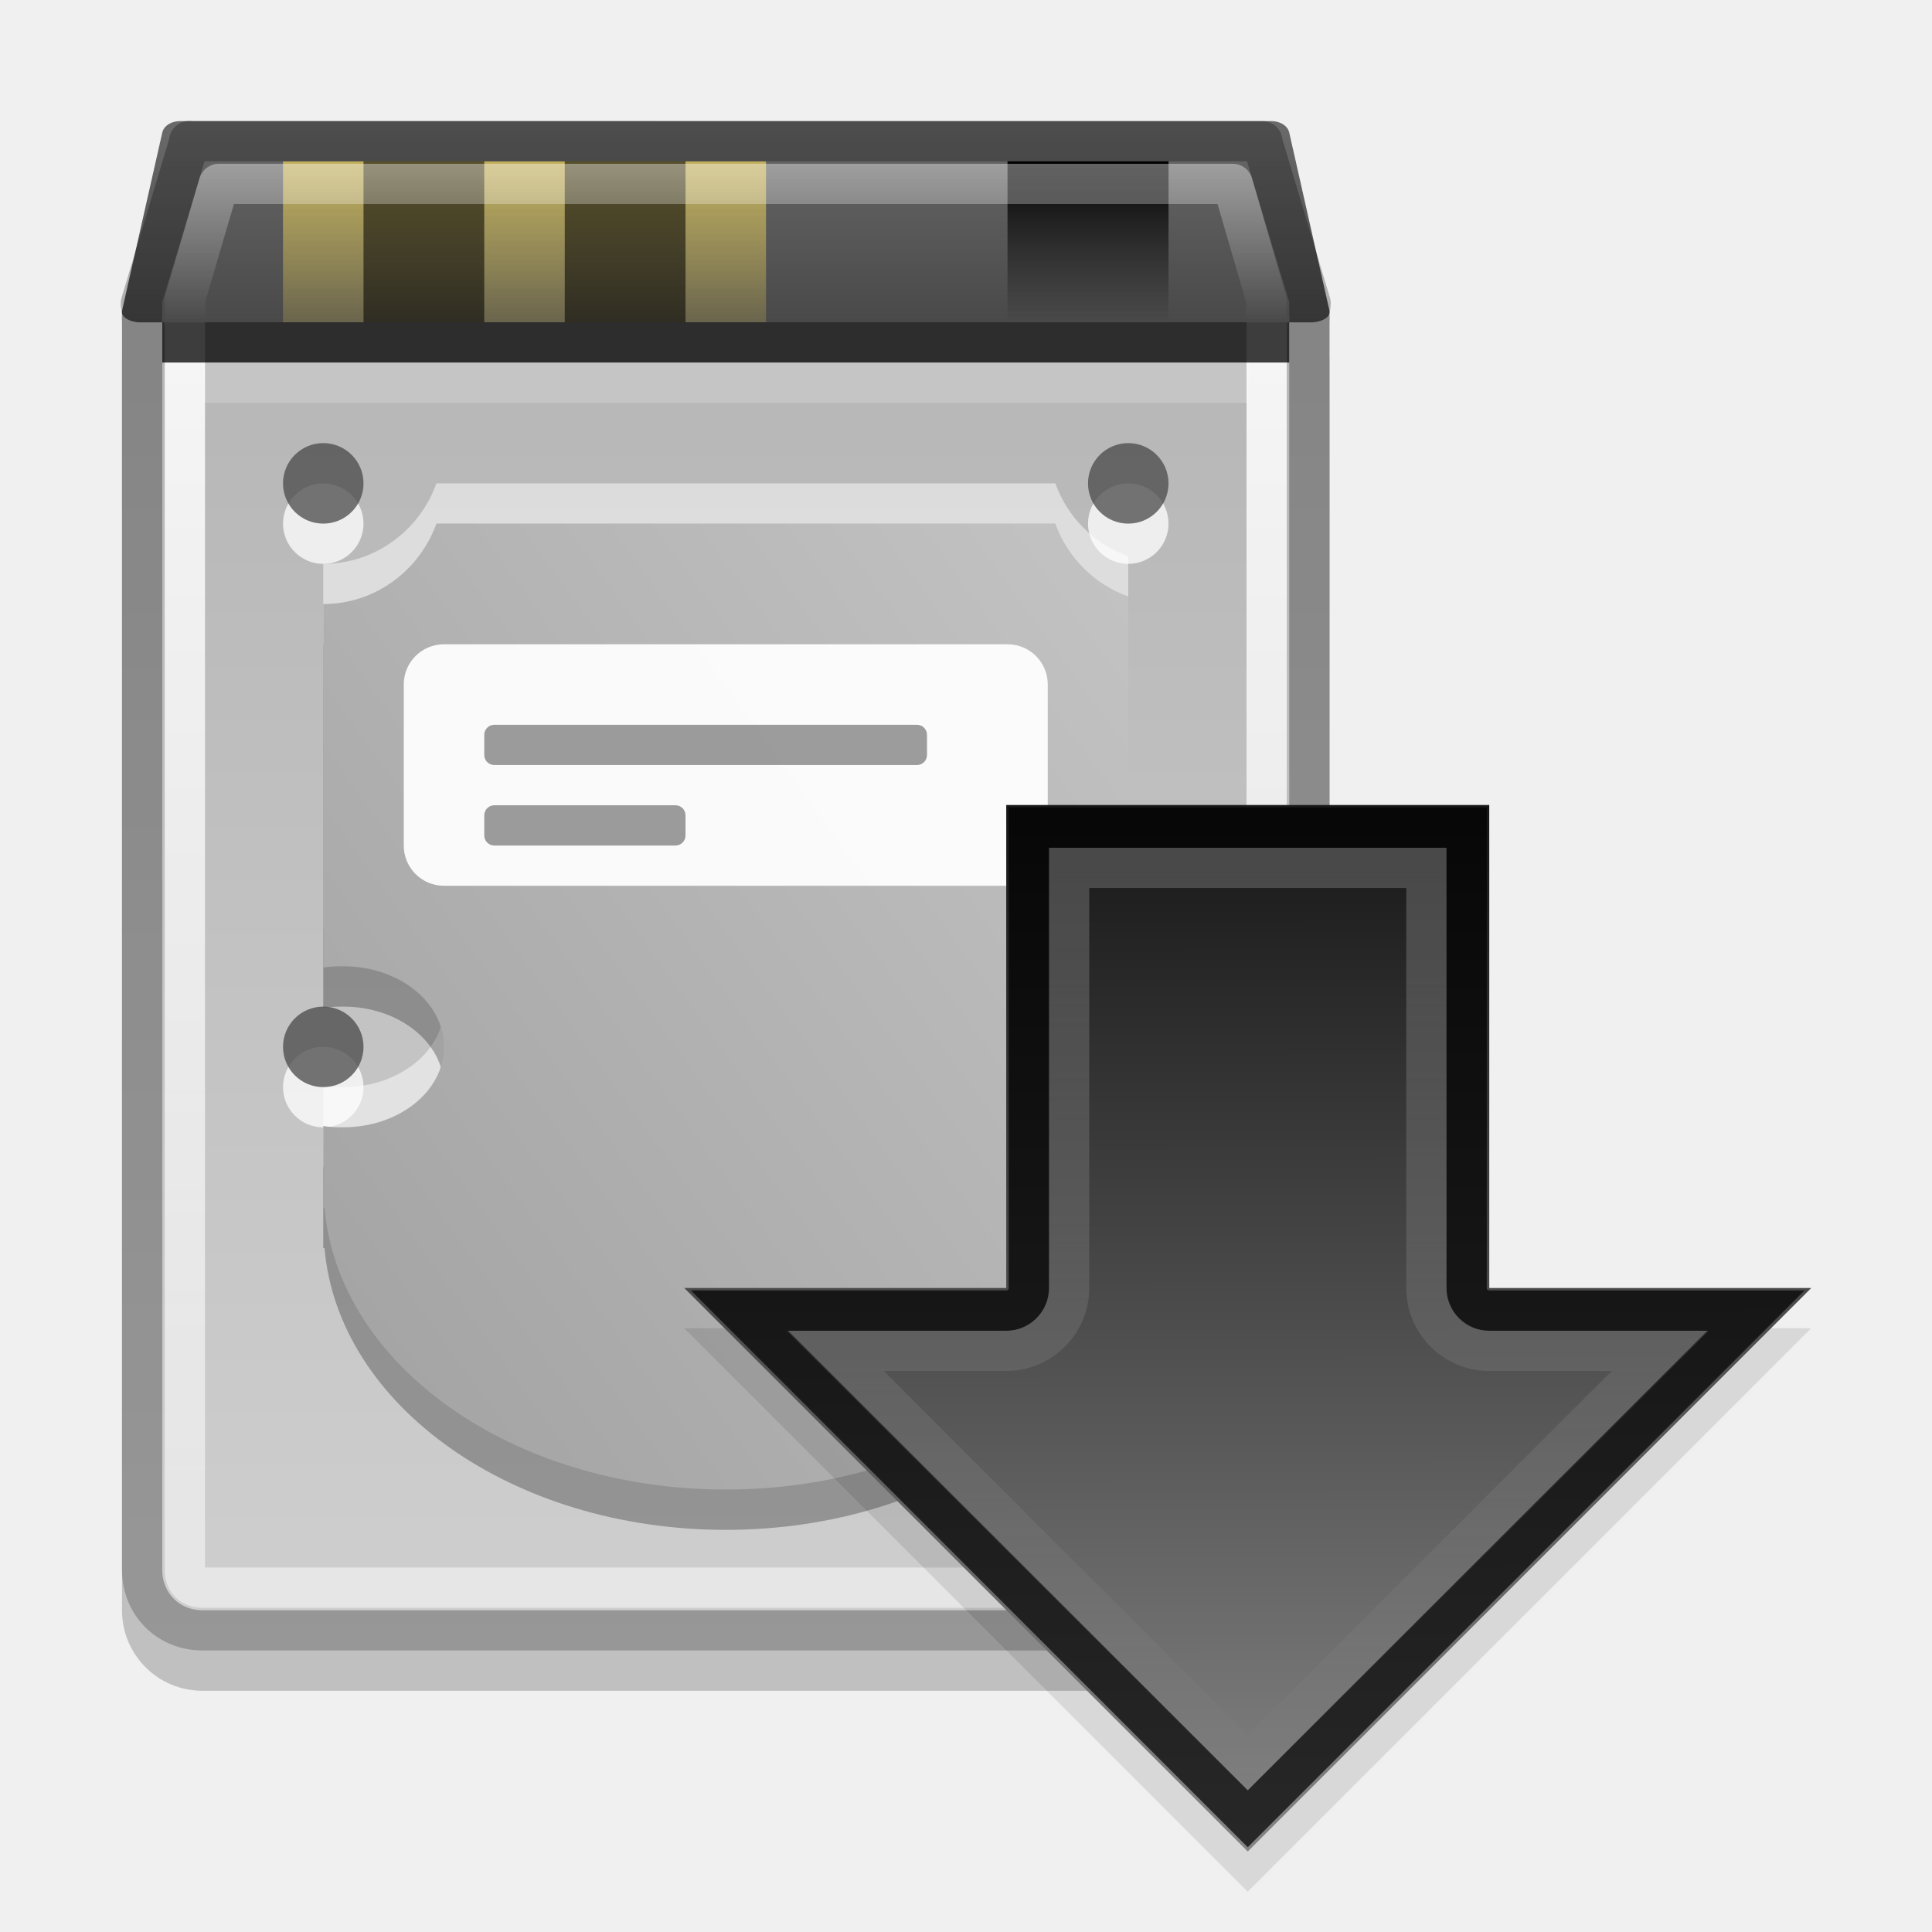
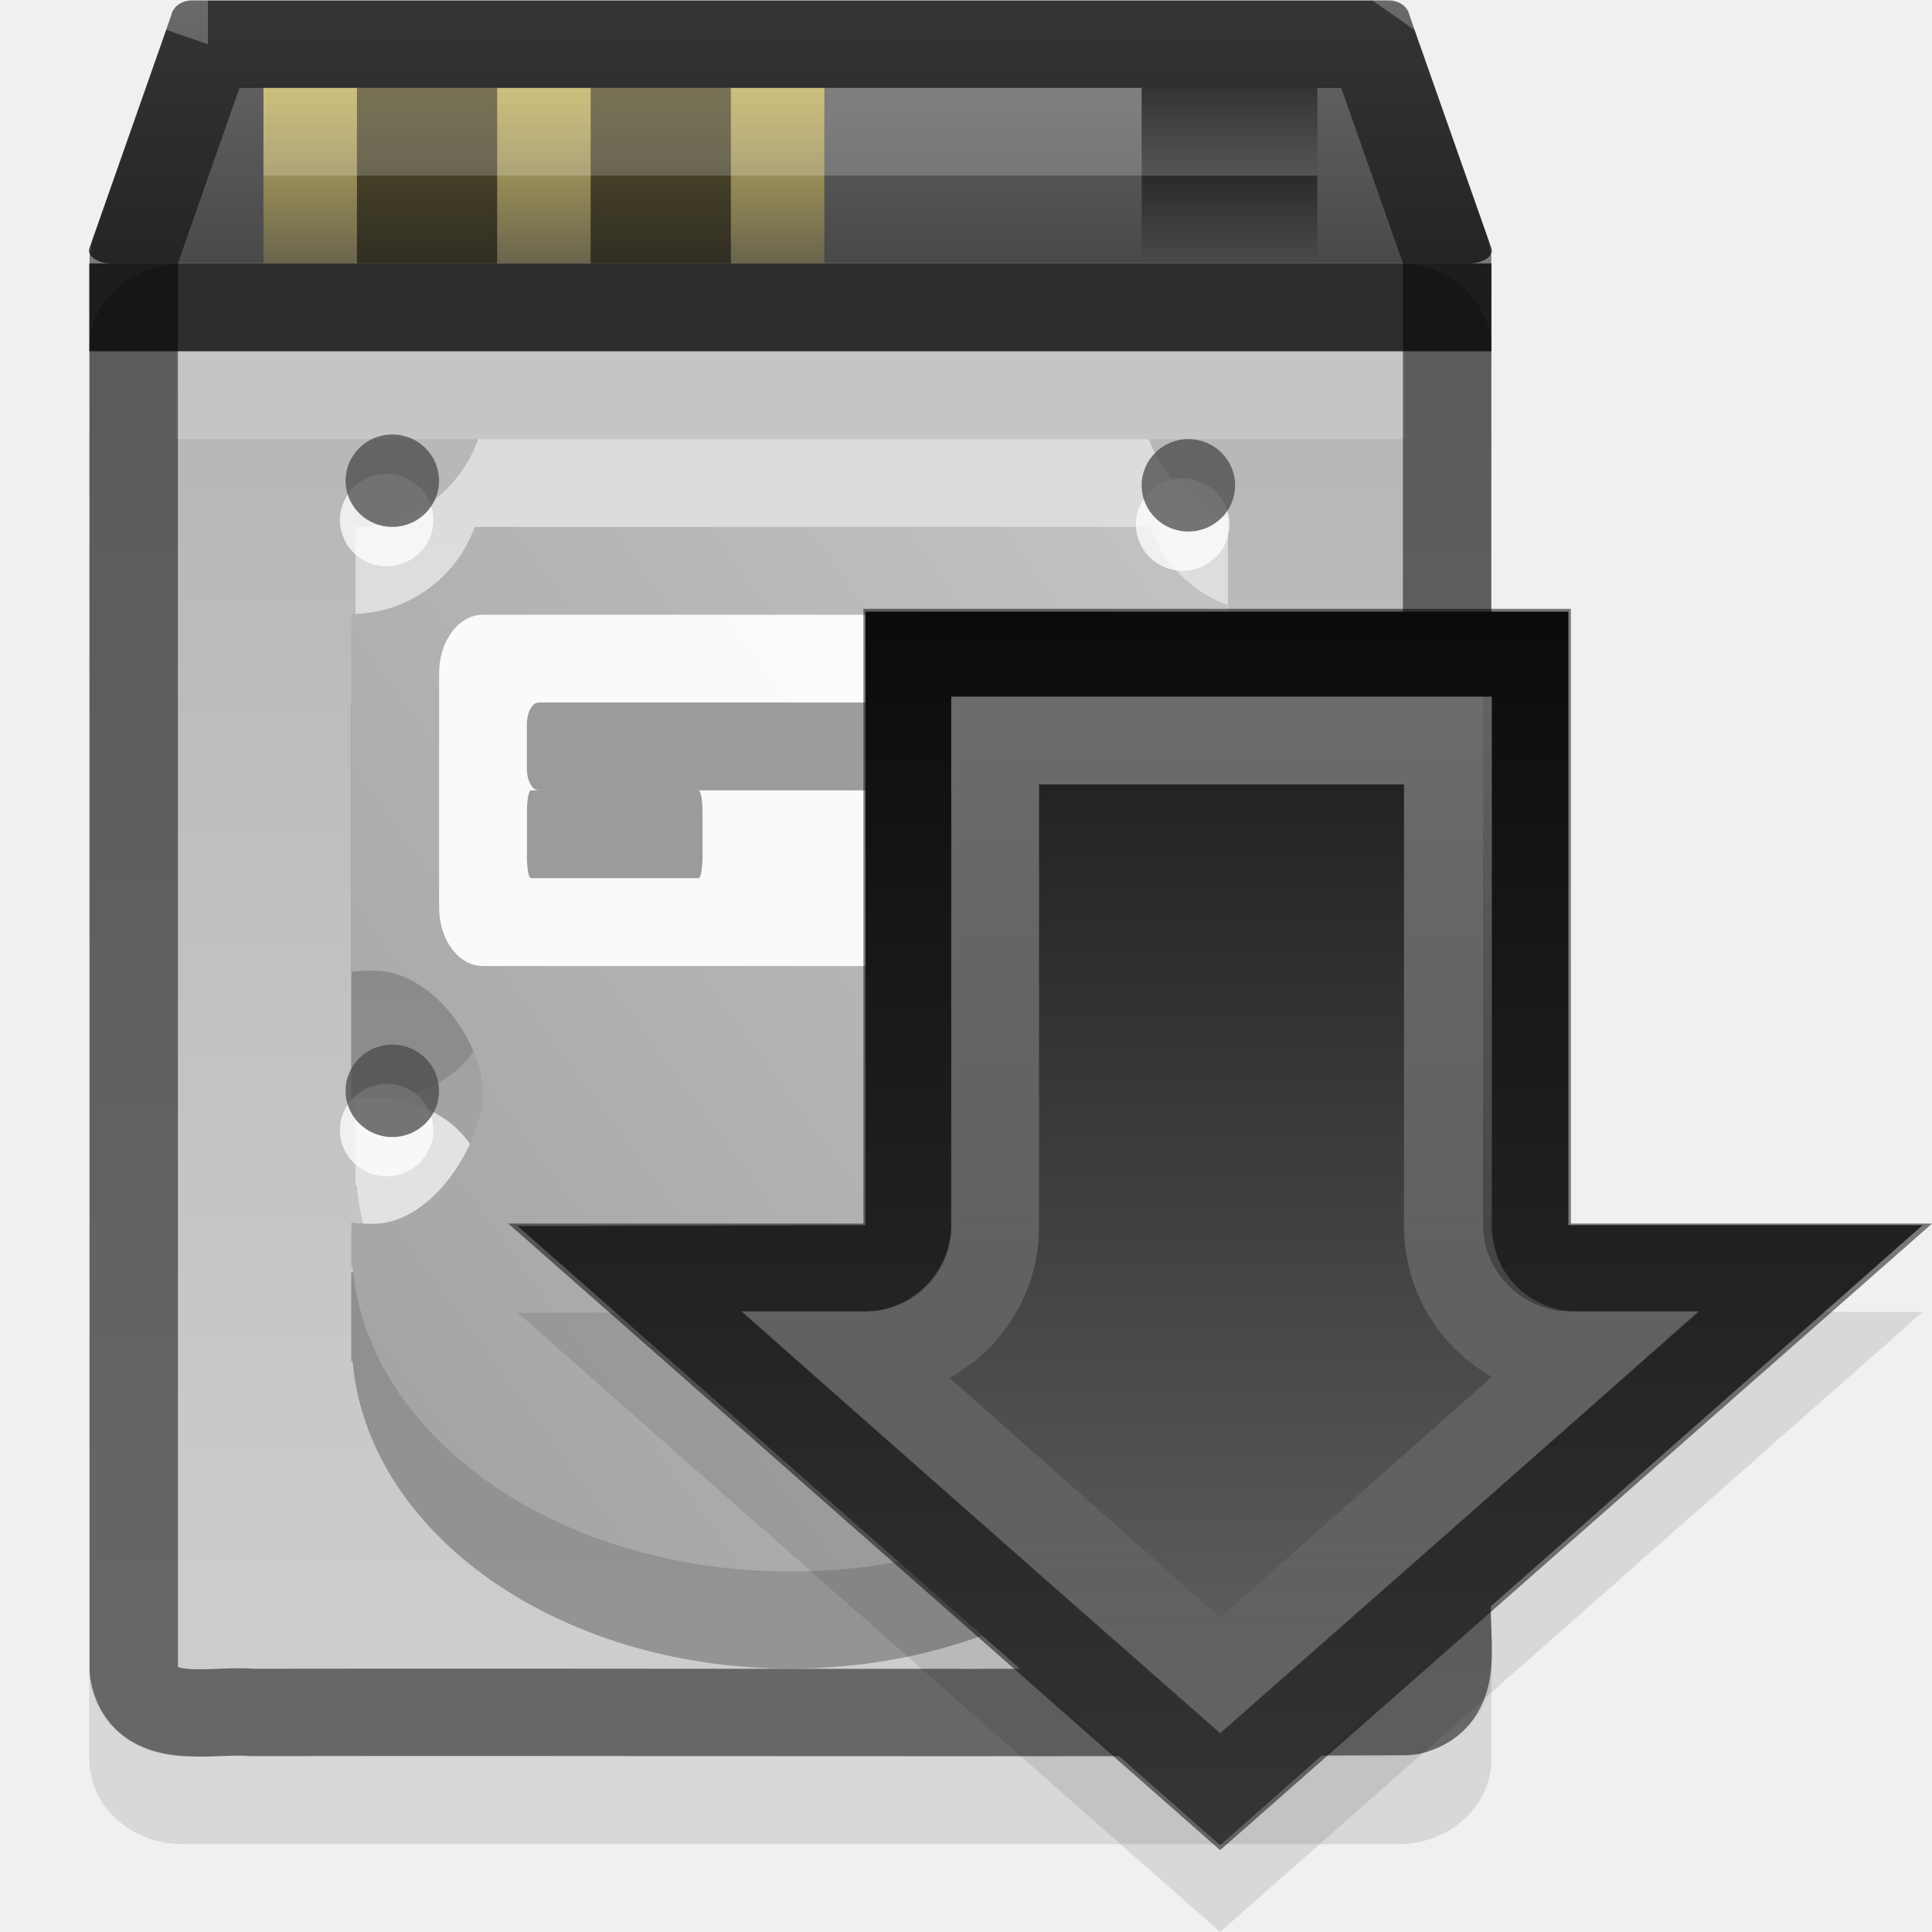
- <svg xmlns="http://www.w3.org/2000/svg" xmlns:xlink="http://www.w3.org/1999/xlink" id="svg2" version="1.1" viewBox="0 0 48 48">
+ <svg xmlns="http://www.w3.org/2000/svg" id="svg2" viewBox="0 0 22 22" version="1.1">
  <defs id="defs4">
-     <linearGradient gradientUnits="userSpaceOnUse" id="0" gradientTransform="matrix(1,0,0,0.8,0,203.28)" y2="1018.36" x2="0" y1="1011.36">
-       <stop stop-color="#eed45a" id="stop7" />
-       <stop stop-color="#eed45a" id="stop9" offset="1" stop-opacity="0" />
+     <linearGradient id="0" x2="0" y2="1018.36" gradientTransform="matrix(1 0 0 0.7600631 -0.2734421 -785.7981)" y1="1011.36" gradientUnits="userSpaceOnUse">
+       <stop id="stop7" stop-color="#eed45a" />
+       <stop offset="1" id="stop9" stop-color="#eed45a" stop-opacity="0" />
    </linearGradient>
-     <linearGradient gradientUnits="userSpaceOnUse" id="1" gradientTransform="matrix(1,0,0,0.79999,0,203.28)" y2="1016.36" x2="0" y1="1011.36">
+     <linearGradient id="1" x2="0" y2="1016.36" gradientTransform="matrix(0.9394485 0 0 0.7601298 2.453177 -785.8735)" y1="1011.36" gradientUnits="userSpaceOnUse">
      <stop id="stop12" />
-       <stop id="stop14" offset="1" stop-opacity="0" />
+       <stop offset="1" id="stop14" stop-opacity="0" />
    </linearGradient>
-     <linearGradient gradientUnits="userSpaceOnUse" id="2" y2="38" x2="8" y1="17" x1="37">
-       <stop stop-color="#c5c5c5" id="stop17" />
-       <stop stop-color="#9d9d9d" id="stop19" offset="1" />
+     <linearGradient id="2" x2="8" y2="38" gradientTransform="matrix(0.9394486 0 0 0.9418672 1.513726 -23.61655)" x1="37" y1="17" gradientUnits="userSpaceOnUse">
+       <stop id="stop17" stop-color="#c5c5c5" />
+       <stop offset="1" id="stop19" stop-color="#9d9d9d" />
    </linearGradient>
-     <linearGradient gradientUnits="userSpaceOnUse" id="3" gradientTransform="matrix(1,0,0,0.625,0,381.14)" y2="1016.36" x2="0" y1="1008.36">
-       <stop stop-color="#6a6a6a" id="stop22" />
-       <stop stop-color="#494949" id="stop24" offset="1" />
+     <linearGradient id="3" x2="0" y2="1016.36" gradientTransform="matrix(1 0 0 0.7114928 0 -736.4355)" y1="1008.36" gradientUnits="userSpaceOnUse">
+       <stop id="stop22" stop-color="#6a6a6a" />
+       <stop offset="1" id="stop24" stop-color="#494949" />
    </linearGradient>
-     <linearGradient gradientUnits="userSpaceOnUse" id="4" y2="44" x2="0" y1="8">
-       <stop stop-color="#fff" id="stop27" stop-opacity="0.443" />
-       <stop stop-color="#fff" id="stop29" offset="0.111" stop-opacity="0" />
-       <stop stop-color="#fff" id="stop31" offset="0.111" />
-       <stop stop-color="#fff" id="stop33" offset="1" stop-opacity="0.549" />
+     <linearGradient id="5" x2="0" y2="1049.36" gradientTransform="matrix(1 0 0 0.9230245 0 -949.585)" y1="1016.36" gradientUnits="userSpaceOnUse">
+       <stop id="stop36" stop-color="#b6b6b6" />
+       <stop offset="1" id="stop38" stop-color="#cfcfcf" />
    </linearGradient>
-     <linearGradient gradientUnits="userSpaceOnUse" id="5" y2="1049.36" x2="0" y1="1016.36">
-       <stop stop-color="#b6b6b6" id="stop36" />
-       <stop stop-color="#cfcfcf" id="stop38" offset="1" />
+     <linearGradient id="1-4" x2="15.065" y2="1" y1="1" gradientUnits="userSpaceOnUse">
+       <stop id="stop12-4" stop-color="#66b03e" stop-opacity="1" />
+       <stop offset="1" id="stop14-7" stop-color="#b6dea1" stop-opacity="1" />
    </linearGradient>
-     <linearGradient gradientTransform="matrix(0.66667,0,0,0.68572,-0.037,-0.428)" gradientUnits="userSpaceOnUse" y1="5.246" id="0-8" x1="45.29" y2="43.08" x2="45.33">
-       <stop style="stop-color:#171717;stop-opacity:1" id="stop7-5" stop-color="#66b03e" />
-       <stop style="stop-color:#858585;stop-opacity:1" id="stop9-8" stop-color="#95ce76" offset="1" />
+     <linearGradient gradientUnits="userSpaceOnUse" id="0-7" y2="2.207" x2="0" y1="14.03">
+       <stop stop-color="#fff" id="stop7-5" />
+       <stop stop-color="#fff" id="stop9-3" offset="1" stop-opacity="0" />
    </linearGradient>
-     <linearGradient gradientUnits="userSpaceOnUse" y1="4.063" id="1-3" y2="27.313" x2="0">
-       <stop id="stop12-2" stop-color="#fff" />
-       <stop stop-opacity="0" id="stop14-3" stop-color="#fff" offset="1" />
+     <linearGradient gradientUnits="userSpaceOnUse" id="1-5" y2="15" x2="0" y1="0.997">
+       <stop style="stop-color:#171717;stop-opacity:1" stop-color="#66b03e" id="stop12-6" />
+       <stop style="stop-color:#6a6a6a;stop-opacity:1" stop-color="#95ce76" id="stop14-2" offset="1" />
    </linearGradient>
  </defs>
-   <g id="g40" transform="translate(-6.9687,-1008.353)">
-     <path style="opacity:0.2" d="m 12,1015.36 26,0 c 1.108,0 2,0.892 2,2 l 0,31 c 0,1.108 -0.892,2 -2,2 l -26,0 c -1.108,0 -2,-0.892 -2,-2 l 0,-31 c 0,-1.108 0.892,-2 2,-2 z" id="rect42" />
-     <path style="fill:url(#5)" d="m 12,1014.36 26,0 c 1.108,0 2,0.892 2,2 l 0,31 c 0,1.108 -0.892,2 -2,2 l -26,0 c -1.108,0 -2,-0.892 -2,-2 l 0,-31 c 0,-1.108 0.892,-2 2,-2 z" id="rect44" />
-     <g style="fill:#ffffff" id="g46">
-       <path style="opacity:0.5" d="m 17.812,1020.362 c -0.416,1.158 -1.511,2 -2.812,2 l 0,9.031 c 0.163,-0.027 0.327,-0.031 0.5,-0.031 1.381,0 2.5,0.895 2.5,2 0,1.105 -1.119,2 -2.5,2 -0.173,0 -0.337,0 -0.5,-0.031 l 0,1.531 0,0.5 0.031,0 c 0.338,3.913 4.667,7 9.969,7 5.302,0 9.631,-3.087 9.969,-7 l 0.031,0 0,-0.5 0,-1.531 c -0.163,0.027 -0.327,0.031 -0.5,0.031 -1.381,0 -2.5,-0.895 -2.5,-2 0,-1.105 1.119,-2 2.5,-2 0.173,0 0.337,0 0.5,0.031 l 0,-9.219 c -0.842,-0.302 -1.511,-0.971 -1.812,-1.812 l -15.375,0 z" id="path48" />
-       <path style="opacity:0.751" d="m 36,30.5 a 1,0.5 0 1 1 -2,0 1,0.5 0 1 1 2,0 z" id="6" transform="matrix(1,0,0,2,0,974.36)" />
-       <path style="opacity:0.751" d="m 16,1035.362 a 1,1 0 0 1 -2,0 1,1 0 1 1 2,0 z" id="path51" />
-     </g>
-     <path style="opacity:0.38;fill:#6a6a6a" d="m 18,1025.36 14,0 c 0.554,0 1,0.446 1,1 l 0,4 c 0,0.554 -0.446,1 -1,1 l -14,0 c -0.554,0 -1,-0.446 -1,-1 l 0,-4 c 0,-0.554 0.446,-1 1,-1 z" id="rect53" />
-     <path style="fill:url(#3)" d="m 11.458,1011.362 27.085,0 c 0.253,0 0.422,0.129 0.457,0.286 l 1,4.428 c 0.035,0.157 -0.204,0.286 -0.457,0.286 l -29.086,0 c -0.253,0 -0.493,-0.129 -0.457,-0.286 l 1,-4.428 c 0.035,-0.157 0.204,-0.286 0.457,-0.286 z" id="path55" />
-     <path style="opacity:0.68;fill:url(#0)" d="m 14,1012.362 12,0 0,4 -12,0 z" id="path57" />
-     <path style="opacity:0.27;fill:none;stroke:#000000;stroke-linejoin:round" d="m 11.669,7.5 c 0.025,0 0.009,-0.032 0,0.031 l -1.2,4 c 3.35e-4,0.01 3.35e-4,0.021 0,0.031 0.01,-3.35e-4 0.021,-3.35e-4 0.031,0 0.004,0.018 -0.002,0.017 0,0.031 3.35e-4,0.01 3.35e-4,0.021 0,0.031 9.38e-4,0.023 0.002,0.05 0,0.062 0.003,0.031 0.003,0.063 0,0.094 -0.015,0.11 0,0.184 0,0.219 l 0,31 c 0,0.847 0.653,1.5 1.5,1.5 l 26,0 c 0.847,0 1.5,-0.653 1.5,-1.5 l 0,-31 c 0,-0.035 0.015,-0.108 0,-0.219 -0.005,-0.041 -0.005,-0.084 0,-0.125 -0.001,-0.021 -0.001,-0.042 0,-0.062 0.002,-0.014 -0.004,-0.014 0,-0.031 -4.83e-4,-0.002 0.032,-0.007 0.031,0 -0.011,-0.01 -0.021,-0.02 -0.031,-0.031 0.01,-3.35e-4 0.021,-3.35e-4 0.031,0 L 38.331,7.532 c -0.009,-0.064 -0.025,-0.031 0,-0.031 z" id="path59" transform="translate(0,1004.36)" />
-     <path style="opacity:0.548" d="m 16,1012.36 3,0 0,4 -3,0 z" id="path61" />
-     <path style="fill:url(#1)" d="m 32,1012.36 4,0 0,4 -4,0 z" id="path63" />
-     <path style="opacity:0.548" d="m 21,1012.36 3,0 0,4 -3,0 z" id="path65" />
-     <path style="opacity:0.281" d="m 17.812,1022.362 c -0.416,1.158 -1.511,2 -2.812,2 l 0,9.031 c 0.163,-0.027 0.327,-0.031 0.5,-0.031 1.381,0 2.5,0.895 2.5,2 0,1.105 -1.119,2 -2.5,2 -0.173,0 -0.337,0 -0.5,-0.031 l 0,1.531 0,0.5 0.031,0 c 0.338,3.913 4.667,7 9.969,7 5.302,0 9.631,-3.087 9.969,-7 l 0.031,0 0,-0.5 0,-1.531 c -0.163,0.027 -0.327,0.031 -0.5,0.031 -1.381,0 -2.5,-0.895 -2.5,-2 0,-1.105 1.119,-2 2.5,-2 0.173,0 0.337,0 0.5,0.031 l 0,-9.219 c -0.842,-0.302 -1.511,-0.971 -1.812,-1.812 l -15.375,0 z" id="path67" />
-     <path style="opacity:0.87;fill:none;stroke:url(#4);stroke-linejoin:round" d="m 12.406,8.562 -0.844,2.876 c 1.04e-4,0.01 1.04e-4,0.021 0,0.031 0.021,0.145 0.021,0.293 0,0.438 1.04e-4,0.01 1.04e-4,0.021 0,0.031 -0.021,0.15 0,0.164 0,0.062 l 0,31 c 0,0.271 0.166,0.438 0.438,0.438 l 26,0 c 0.271,0 0.438,-0.166 0.438,-0.438 l 0,-31 c 0,0.101 0.021,0.087 0,-0.062 -0.021,-0.145 -0.021,-0.293 0,-0.438 l 0,-0.031 -0.844,-2.907 z" id="path69" transform="translate(0,1004.36)" />
-     <path style="opacity:0.751" d="m 11,1016.36 28,0 0,1 -28,0 z" id="path71" />
-     <path style="opacity:0.2;fill:#ffffff" d="m 12,1017.36 26,0 0,1 -26,0 z" id="path73" />
-     <path style="fill:url(#2)" d="M 17.812,17 C 17.397,18.158 16.301,19 15,19 l 0,9.031 C 15.163,28.005 15.327,28 15.5,28 c 1.381,0 2.5,0.895 2.5,2 0,1.105 -1.119,2 -2.5,2 -0.173,0 -0.337,-0.005 -0.5,-0.031 l 0,1.531 0,0.5 0.031,0 c 0.338,3.913 4.667,7 9.969,7 5.302,0 9.631,-3.087 9.969,-7 L 35,34 35,33.5 35,31.969 C 34.837,31.995 34.673,32 34.5,32 33.119,32 32,31.105 32,30 c 0,-1.105 1.119,-2 2.5,-2 0.173,0 0.337,0.005 0.5,0.031 L 35,18.812 C 34.158,18.511 33.489,17.842 33.188,17 l -15.375,0 z" id="path75" transform="translate(0,1004.36)" />
-     <g style="fill:#494949" id="g77">
-       <path style="opacity:0.751" d="m 16,1034.362 a 1,1 0 0 1 -2,0 1,1 0 1 1 2,0 z" id="path79" />
-       <use width="48" id="use81" transform="translate(0,-1)" height="48" xlink:href="#6" x="0" y="0" />
-     </g>
-     <path style="opacity:0.936;fill:#ffffff" d="m 18,1024.36 14,0 c 0.554,0 1,0.446 1,1 l 0,4 c 0,0.554 -0.446,1 -1,1 l -14,0 c -0.554,0 -1,-0.446 -1,-1 l 0,-4 c 0,-0.554 0.446,-1 1,-1 z" id="rect83" />
-     <path style="opacity:0.38" d="m 19.25,1026.36 10.5,0 c 0.139,0 0.25,0.112 0.25,0.25 l 0,0.5 c 0,0.139 -0.112,0.25 -0.25,0.25 l -10.5,0 c -0.139,0 -0.25,-0.112 -0.25,-0.25 l 0,-0.5 c 0,-0.139 0.112,-0.25 0.25,-0.25 z" id="rect85" />
-     <path style="opacity:0.38" d="m 19.25,1028.36 4.5,0 c 0.139,0 0.25,0.112 0.25,0.25 l 0,0.5 c 0,0.139 -0.112,0.25 -0.25,0.25 l -4.5,0 c -0.139,0 -0.25,-0.112 -0.25,-0.25 l 0,-0.5 c 0,-0.139 0.112,-0.25 0.25,-0.25 z" id="rect87" />
-     <g style="fill:#ffffff" id="g89">
-       <path style="opacity:0.751" d="m 36,1021.362 a 1,1 0 0 1 -2,0 1,1 0 1 1 2,0 z" id="path91" />
-       <path style="opacity:0.751" d="m 16,1021.362 a 1,1 0 0 1 -2,0 1,1 0 1 1 2,0 z" id="path93" />
-     </g>
-     <g style="fill:#494949" id="g95">
-       <path style="opacity:0.751" d="m 16,1020.362 a 1,1 0 0 1 -2,0 1,1 0 1 1 2,0 z" id="path97" />
-       <path style="opacity:0.751" d="m 36,1020.362 a 1,1 0 0 1 -2,0 1,1 0 1 1 2,0 z" id="path99" />
-     </g>
+   <g id="g4216" transform="matrix(0.5322271 0 0 0.5262193 -4.305754 10.0018)">
+     <path id="path4270" opacity="0.1" d="m 12,-11.405 26,0 c 1.108,0 2,0.823 2,1.846 l 0,28.614 c 0,1.023 -0.892,1.846 -2,1.846 l -26,0 c -1.108,0 -2,-0.823 -2,-1.846 l 0,-28.614 c 0,-1.023 0.892,-1.846 2,-1.846 z" fill="#000" />
+     <path id="rect44" d="m 12,-13.306 26,0 c 1.108,0 2,0.823 2,1.846 l 0,28.614 C 40,18.177 39.108,19 38,19 l -26,0 c -1.108,0 -2,-0.823 -2,-1.846 l 0,-28.614 c 0,-1.023 0.892,-1.846 2,-1.846 z" fill="url(#5)" />
+     <path id="path48" opacity="0.5" d="m 18.322,-9.505 c -0.388,1.101 -1.41,1.9 -2.625,1.9 l 0,8.581 c 0.152,-0.026 0.306,-0.029 0.467,-0.029 1.288,0 2.333,0.851 2.333,1.9 0,1.05 -1.044,1.9 -2.333,1.9 -0.161,0 -0.315,0 -0.467,-0.029 l 0,1.455 0,0.475 0.029,0 c 0.316,3.718 4.355,6.651 9.303,6.651 4.948,0 8.987,-2.934 9.303,-6.651 l 0.029,0 0,-0.475 0,-1.455 c -0.152,0.026 -0.306,0.029 -0.467,0.029 -1.288,0 -2.333,-0.851 -2.333,-1.9 0,-1.05 1.044,-1.9 2.333,-1.9 0.161,0 0.315,0 0.467,0.029 l 0,-8.759 C 33.576,-8.07 32.952,-8.705 32.67,-9.505 l -14.348,0 z" fill="#fff" />
+     <path id="rect53" opacity="0.38" d="m 18,-5 14,0 c 0.554,0 1,0.446 1,1 l 0,4 c 0,0.554 -0.446,1 -1,1 L 18,1 C 17.446,1 17,0.554 17,0 l 0,-4 c 0,-0.554 0.446,-1 1,-1 z" fill="#6a6a6a" />
+     <path id="path55" d="m 12.21,-18.998 25.581,0 c 0.253,0 0.422,0.147 0.457,0.325 l 1.753,5.041 c 0.06,0.172 -0.204,0.325 -0.457,0.325 l -29.086,0 c -0.253,0 -0.517,-0.154 -0.457,-0.325 l 1.752,-5.041 c 0.035,-0.178 0.204,-0.325 0.457,-0.325 z" fill="url(#3)" />
+     <path id="path57" opacity="0.68" d="m 13.727,-17.106 12,0 0,3.8 -12,0 z" fill="url(#0)" />
+     <path id="path61" opacity="0.548" d="m 15.727,-17.108 3,0 0,3.8 -3,0 z" />
+     <path id="path63" d="m 32.516,-17.107 3.758,0 0,3.801 -3.758,0 z" fill="url(#1)" />
+     <path id="path65" opacity="0.548" d="m 20.727,-17.108 3,0 0,3.8 -3,0 z" />
+     <path id="path67" opacity="0.281" d="M 18.248,-5.704 C 17.857,-4.604 16.828,-3.804 15.605,-3.804 l 0,8.581 c 0.153,-0.026 0.308,-0.029 0.47,-0.029 1.297,0 2.349,0.851 2.349,1.9 0,1.05 -1.052,1.9 -2.349,1.9 -0.162,0 -0.317,0 -0.47,-0.029 l 0,1.455 0,0.475 0.029,0 c 0.318,3.718 4.384,6.651 9.365,6.651 4.981,0 9.047,-2.934 9.365,-6.651 l 0.029,0 0,-0.475 0,-1.455 c -0.153,0.026 -0.308,0.029 -0.47,0.029 -1.297,0 -2.349,-0.851 -2.349,-1.9 0,-1.05 1.052,-1.9 2.349,-1.9 0.162,0 0.317,0 0.47,0.029 l 0,-8.759 C 33.604,-4.269 32.975,-4.905 32.692,-5.704 l -14.444,0 z" />
+     <path id="path73" opacity="0.2" d="m 11.848,-11.405 26.305,0 0,1.9 -26.305,0 z" fill="#fff" />
+     <path id="path75" d="m 18.248,-7.605 c -0.39,1.091 -1.42,1.884 -2.642,1.884 l 0,7.747 c 0.153,-0.025 0.308,-0.029 0.47,-0.029 1.297,0 2.349,1.603 2.349,2.643 0,1.04 -1.052,2.835 -2.349,2.835 -0.162,0 -0.317,-0.004 -0.47,-0.029 l 0,0.491 0,0.471 0.029,0 C 15.952,12.092 20.019,15 25,15 c 4.981,0 9.047,-2.908 9.365,-6.593 l 0.029,0 0,-0.471 0,-0.491 c -0.153,0.025 -0.308,0.029 -0.47,0.029 -1.297,0 -2.349,-1.794 -2.349,-2.835 0,-1.04 1.052,-2.643 2.349,-2.643 0.162,0 0.317,0.004 0.47,0.029 l 0,-7.923 c -0.791,-0.284 -1.419,-0.914 -1.703,-1.707 z" fill="url(#2)" />
+     <path id="rect83" opacity="0.936" d="m 18.424,-5.704 13.152,0 c 0.52,0 0.939,0.565 0.939,1.267 l 0,5.068 c 0,0.702 -0.419,1.267 -0.939,1.267 l -13.152,0 c -0.52,0 -0.939,-0.565 -0.939,-1.267 l 0,-5.068 c 0,-0.702 0.419,-1.267 0.939,-1.267 z" fill="#fff" />
+     <path id="rect85" opacity="0.38" d="m 19.613,-3.804 10.5,0 c 0.139,0 0.25,0.212 0.25,0.475 l 0,0.95 c 0,0.263 -0.112,0.475 -0.25,0.475 l -10.5,0 c -0.139,0 -0.25,-0.212 -0.25,-0.475 l 0,-0.95 c 0,-0.263 0.112,-0.475 0.25,-0.475 z" />
+     <path id="path91" opacity="0.751" d="m 34.394,-7.655 a 1,1 0 0 1 -2,0 1,1 0 1 1 2,0 z" fill="#fff" />
+     <path id="path93" opacity="0.751" d="m 17.363,-7.754 a 1,1 0 0 1 -2,0 1,1 0 1 1 2,0 z" fill="#fff" />
+     <path id="path97" opacity="0.751" d="m 17.484,-8.605 a 1,1 0 0 1 -2,0 1,1 0 1 1 2,0 z" fill="#494949" />
+     <path id="path99" opacity="0.751" d="m 34.516,-8.505 a 1,1 0 0 1 -2,0 1,1 0 1 1 2,0 z" fill="#494949" />
+     <path id="path71" opacity="0.751" d="m 10,-13.306 30,0 0,1.9 -30,0 z" />
+     <path id="path4256" opacity="0.38" d="m 19.449,-1.904 3.587,0 c 0.047,0 0.085,0.212 0.085,0.475 l 0,0.95 c 0,0.263 -0.038,0.475 -0.085,0.475 l -3.587,0 c -0.047,0 -0.085,-0.212 -0.085,-0.475 l 0,-0.95 c 0,-0.263 0.038,-0.475 0.085,-0.475 z" />
+     <path id="path4276" stroke-miterlimit="0" stroke-dasharray="none" opacity="0.5" stroke-width="1.89" d="m 12.541,-18.049 -1.59,4.582 c 0.004,10.207 9.53e-4,20.415 0.002,30.623 0.202,1.245 1.636,0.815 2.527,0.893 8.25,-0.013 16.501,0.025 24.75,-0.02 1.203,-0.283 0.722,-1.655 0.82,-2.547 8.33e-4,-9.649 -0.002,-19.3 0.002,-28.949 l -1.594,-4.582 -24.918,0 z" stroke="#000" stroke-linejoin="bevel" fill="none" />
+     <path id="path4274" opacity="0.2" d="m 13.727,-17.106 22.547,0 0,1.9 -22.547,0 z" fill="#fff" />
+     <path id="path4278" opacity="0.751" d="m 34.394,5.548 a 1,1 0 0 1 -2,0 1,1 0 1 1 2,0 z" fill="#fff" />
+     <path id="path4280" opacity="0.751" d="m 17.363,5.448 a 1,1 0 0 1 -2,0 1,1 0 1 1 2,0 z" fill="#fff" />
+     <path id="path4282" opacity="0.751" d="m 17.484,4.598 a 1,1 0 0 1 -2,0 1,1 0 1 1 2,0 z" fill="#494949" />
+     <path id="path4284" opacity="0.751" d="m 34.516,4.698 a 1,1 0 0 1 -2,0 1,1 0 1 1 2,0 z" fill="#494949" />
  </g>
-   <g transform="translate(15,17)" id="g4323">
-     <path style="opacity:0.1" d="m 2,16 c 8,0 0,0 8,0 l 0,-12 6,5 6,-5 0,12 8,0 -14,14 z" id="path16" />
-     <path d="m 2,15 c 8,0 0,0 8,0 l 0,-12 6,0 6,0 0,12 8,0 -14,14 z" id="path18" style="fill:url(#0-8)" />
-     <g style="fill:none" id="g20">
-       <path style="opacity:0.7;stroke:#000000" d="m 10.562,3.562 0,11.438 A 0.563,0.563 0 0 1 10,15.562 l -6.625,0 12.625,12.625 12.625,-12.625 -6.625,0 A 0.563,0.563 0 0 1 21.438,15 l 0,-11.438 -5.438,0 -5.438,0 z" id="path22" />
-       <path d="m 11.562,4.562 0,10.438 A 1.563,1.563 0 0 1 10,16.562 l -4.25,0 10.25,10.25 10.25,-10.25 -4.25,0 A 1.563,1.563 0 0 1 20.438,15 l 0,-10.438 -4.438,0 -4.438,0 z" id="path24" style="opacity:0.2;stroke:url(#1-3)" />
+   <g id="g3569" transform="translate(5.787872,5.933852)">
+     <path id="path3577" d="m 0.106,9.015 3.961,-0.01 0,-6.986 8.004,0 0,6.986 4.035,0 -8,7.061 z" style="fill:#000000;opacity:0.1" />
+     <path style="fill:url(#1-5)" d="m 0.106,8.027 3.961,-0.01 0,-6.986 8.004,0 0,6.986 4.035,0 -8,7.061 z" id="path16" />
+     <g id="g18" transform="matrix(1,0,0,-1,0.106,16.03)" style="fill:none">
+       <path d="m 8,1.562 -6.781,5.969 2.75,0 c 0.244,0.005 0.464,0.225 0.469,0.469 l 0,6.531 7.056,0 0,-6.531 c 0.005,-0.244 0.225,-0.464 0.469,-0.469 l 2.819,0 z" id="path20" style="opacity:0.5;stroke:#000000" />
+       <path style="opacity:0.35;stroke:url(#0-7)" d="m 8,2.875 -4.125,3.656 0.094,0 A 1.466,1.466 0 0 1 5.438,8 l 0,5.531 5.156,0 0,-5.531 A 1.466,1.466 0 0 1 12.062,6.531 l 0.062,0 L 8,2.875 Z" id="path22" />
    </g>
  </g>
</svg>
